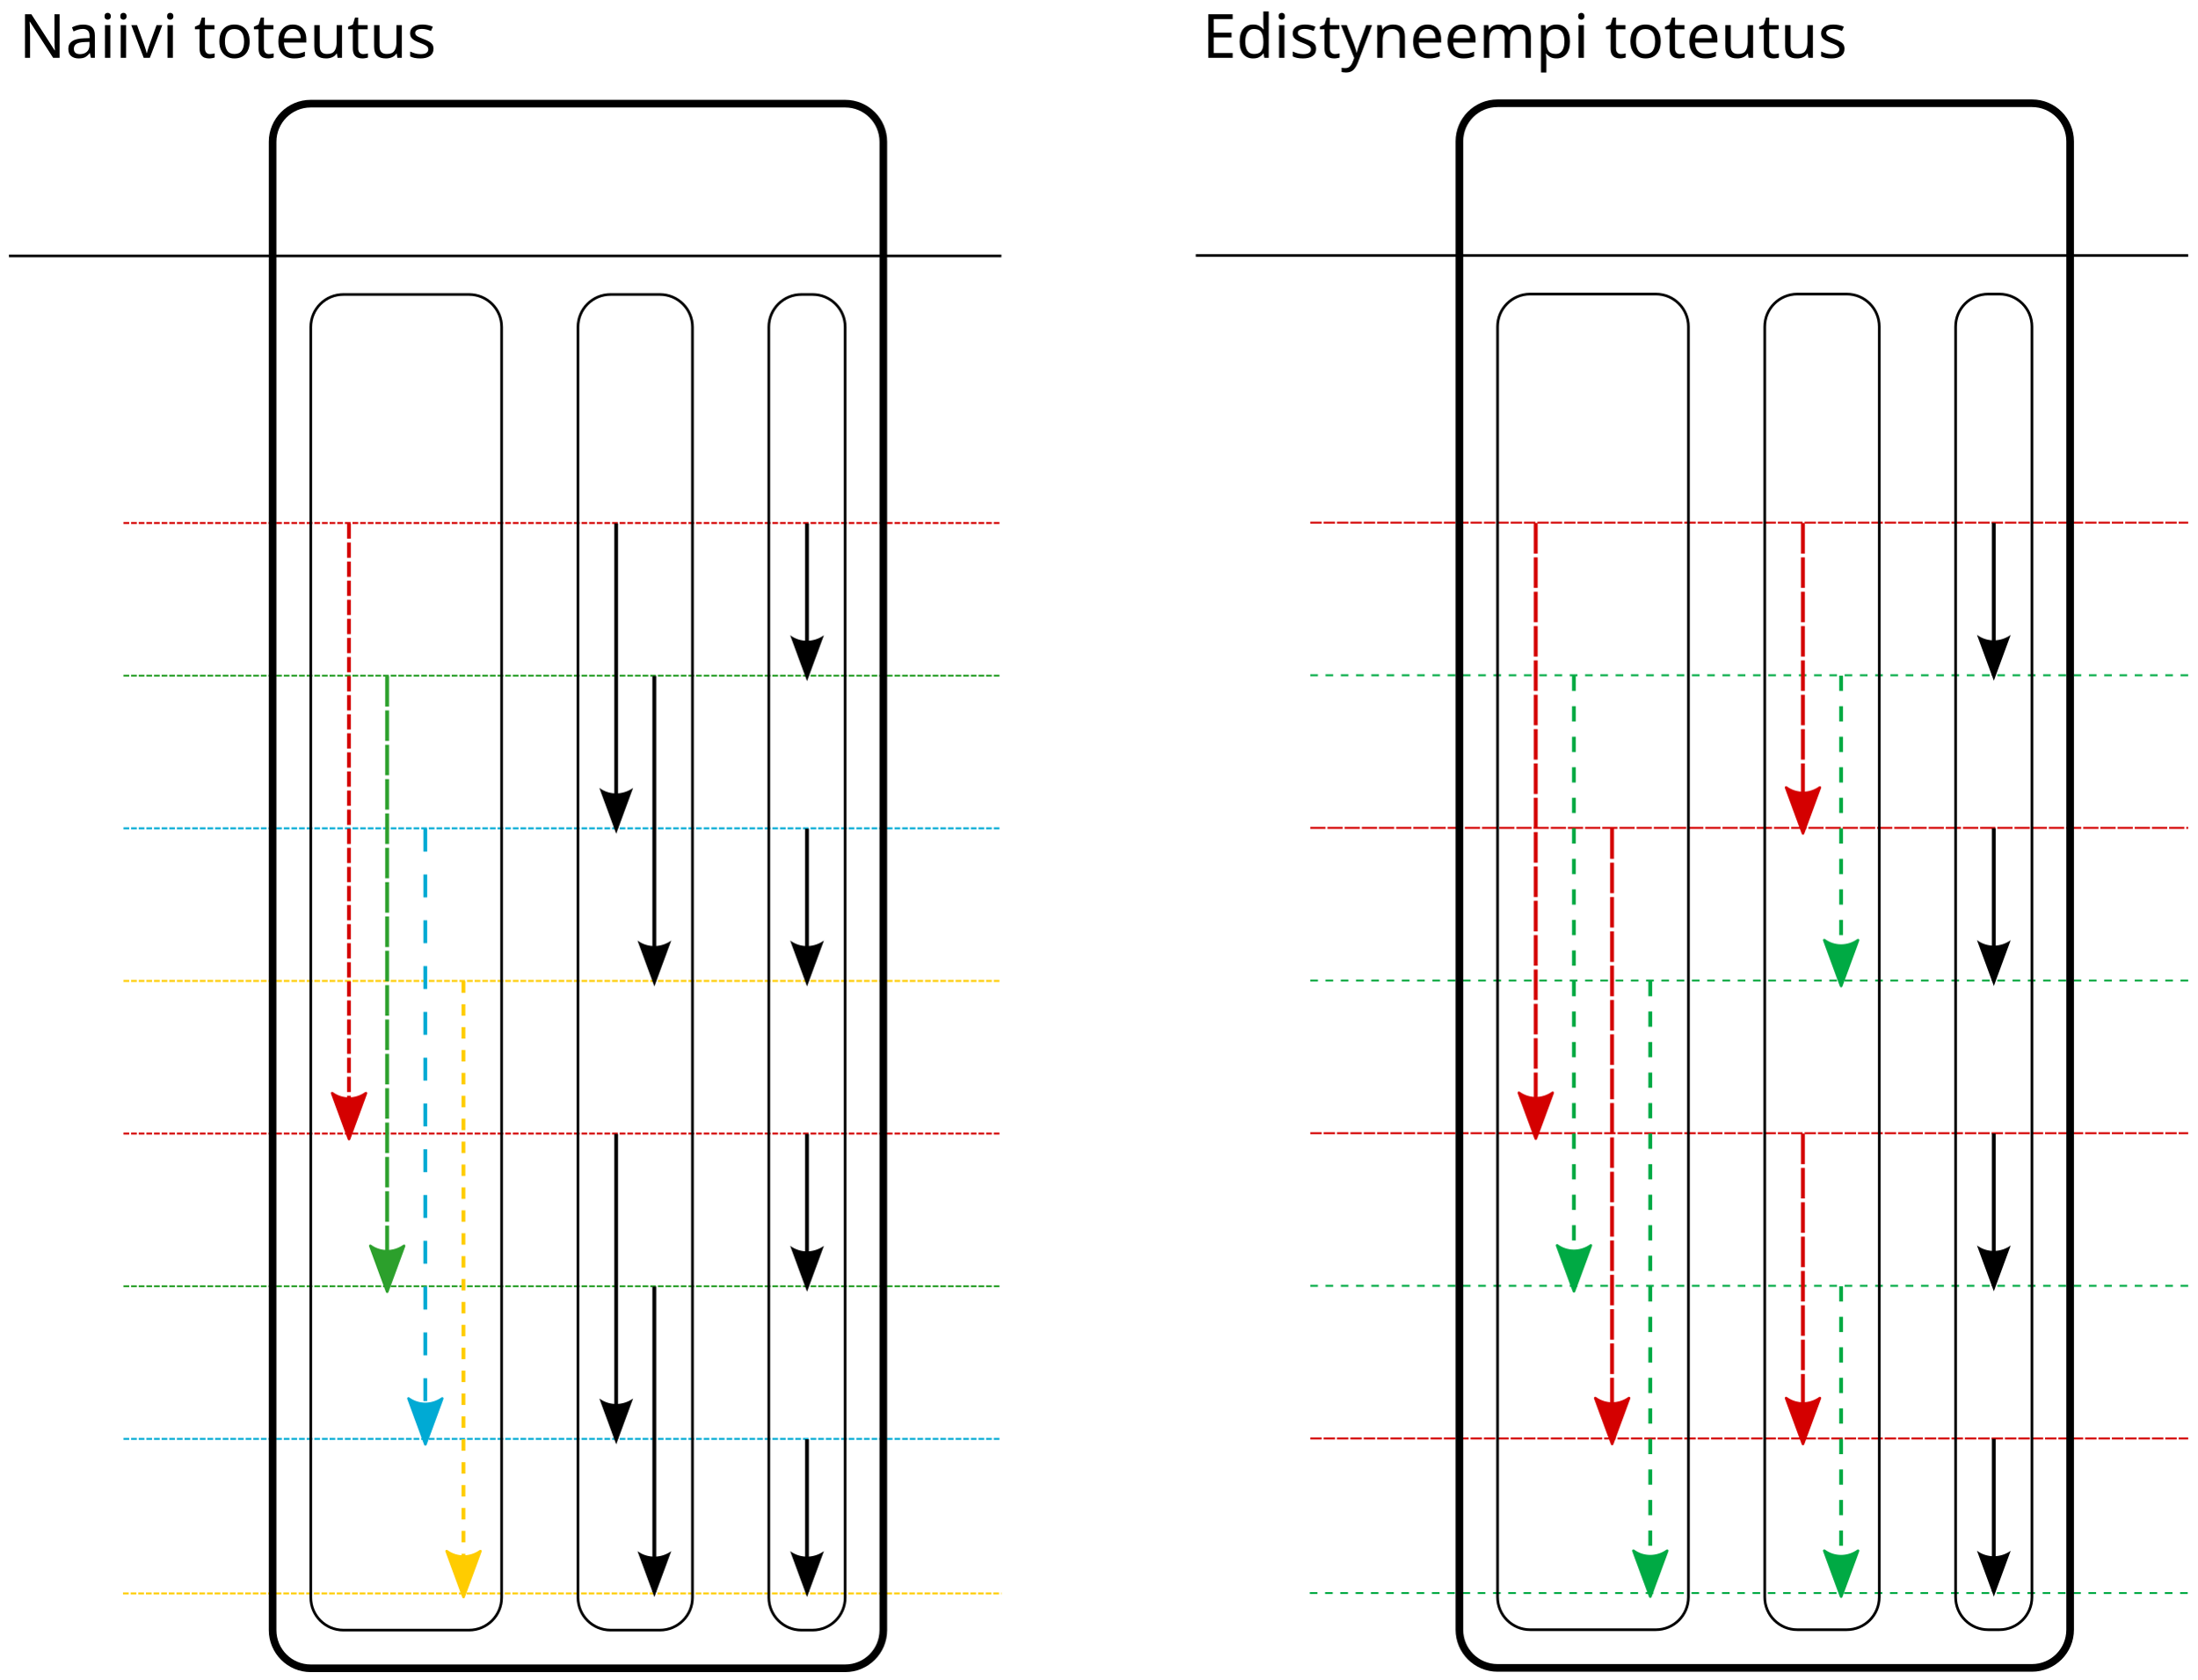
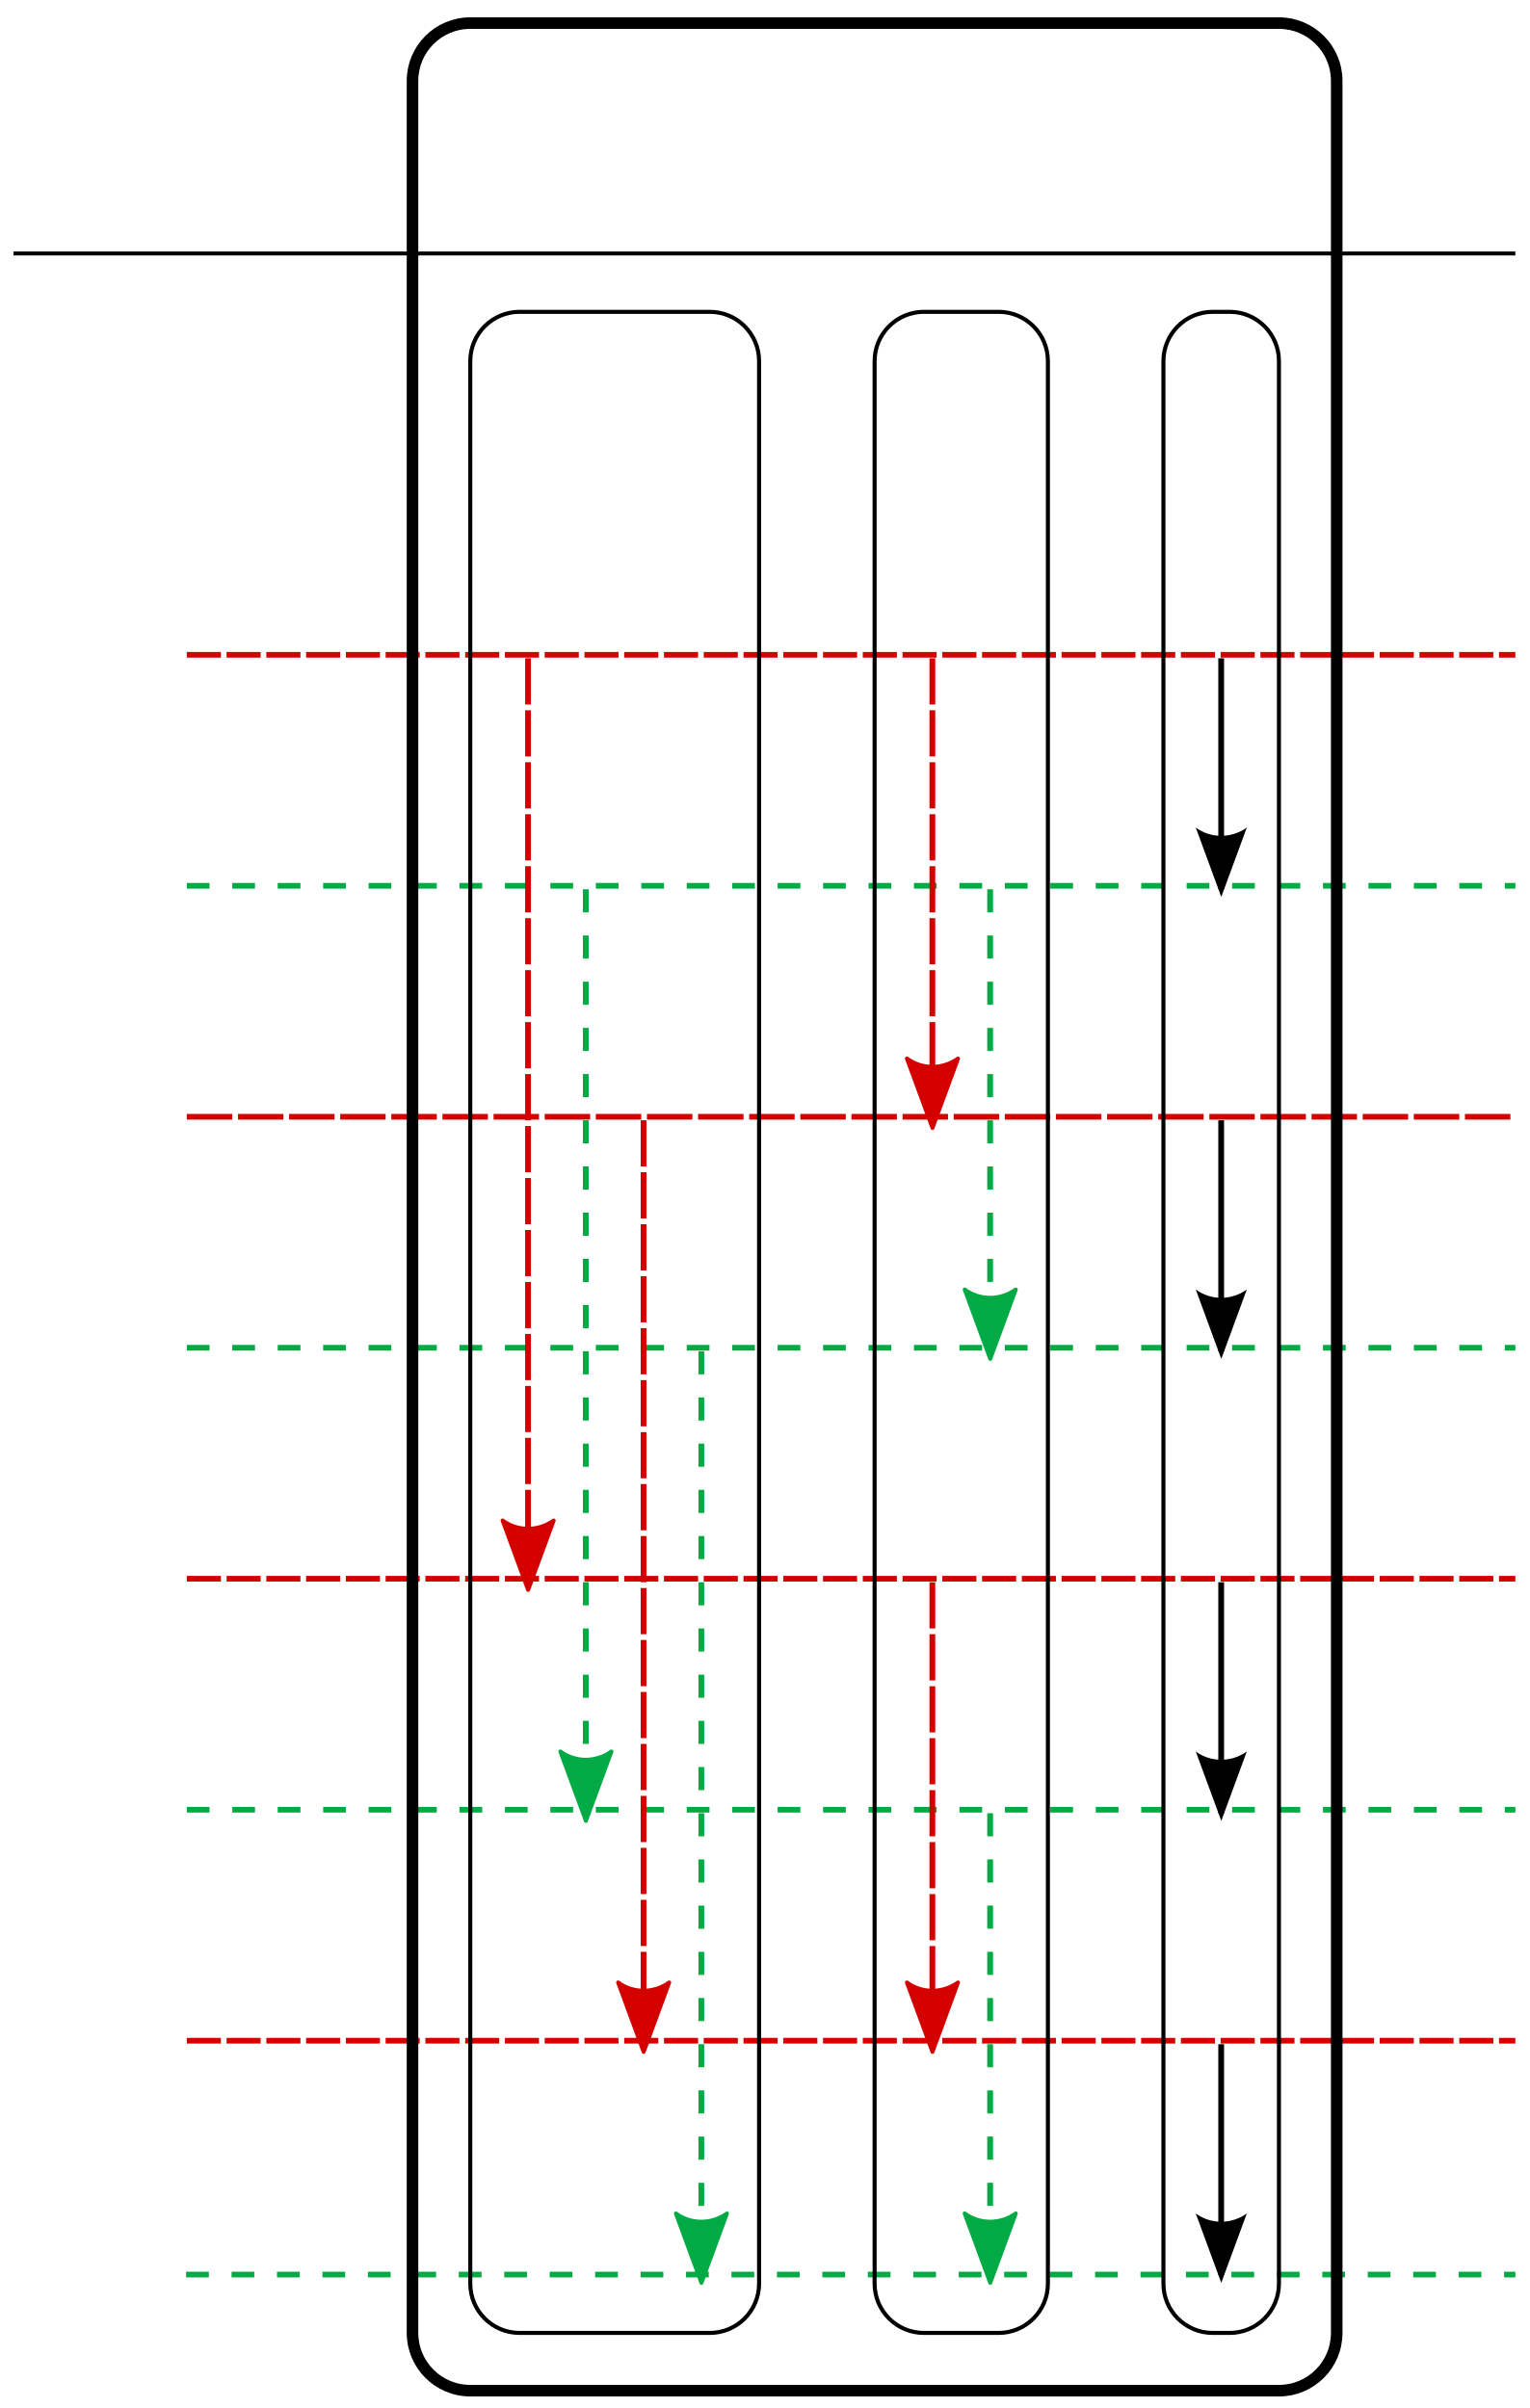
- <svg xmlns="http://www.w3.org/2000/svg" width="575.607" height="440.156" id="svg2" version="1.1">
+ <svg xmlns="http://www.w3.org/2000/svg" width="264.832" height="417" id="svg2" version="1.1">
  <defs id="defs4">
    <marker orient="auto" refY="0" refX="0" id="Arrow2Lend" style="overflow:visible">
      <path id="path5120" style="font-size:12px;fill-rule:evenodd;stroke-width:0.625;stroke-linejoin:round" d="M 8.719,4.034 -2.207,0.016 8.719,-4.002 c -1.745,2.372 -1.735,5.617 -6e-7,8.035 z" transform="matrix(-1.1,0,0,-1.1,-1.1,0)" />
    </marker>
    <marker orient="auto" refY="0" refX="0" id="Arrow2Lend-1" style="overflow:visible">
      <path id="path5120-6" style="font-size:12px;fill-rule:evenodd;stroke-width:0.625;stroke-linejoin:round" d="M 8.719,4.034 -2.207,0.016 8.719,-4.002 c -1.745,2.372 -1.735,5.617 -6e-7,8.035 z" transform="matrix(-1.1,0,0,-1.1,-1.1,0)" />
    </marker>
    <marker orient="auto" refY="0" refX="0" id="marker10232" style="overflow:visible">
      <path id="path10234" style="font-size:12px;fill-rule:evenodd;stroke-width:0.625;stroke-linejoin:round" d="M 8.719,4.034 -2.207,0.016 8.719,-4.002 c -1.745,2.372 -1.735,5.617 -6e-7,8.035 z" transform="matrix(-1.1,0,0,-1.1,-1.1,0)" />
    </marker>
    <marker orient="auto" refY="0" refX="0" id="marker10236" style="overflow:visible">
      <path id="path10238" style="font-size:12px;fill-rule:evenodd;stroke-width:0.625;stroke-linejoin:round" d="M 8.719,4.034 -2.207,0.016 8.719,-4.002 c -1.745,2.372 -1.735,5.617 -6e-7,8.035 z" transform="matrix(-1.1,0,0,-1.1,-1.1,0)" />
    </marker>
    <marker orient="auto" refY="0" refX="0" id="marker10240" style="overflow:visible">
      <path id="path10242" style="font-size:12px;fill-rule:evenodd;stroke-width:0.625;stroke-linejoin:round" d="M 8.719,4.034 -2.207,0.016 8.719,-4.002 c -1.745,2.372 -1.735,5.617 -6e-7,8.035 z" transform="matrix(-1.1,0,0,-1.1,-1.1,0)" />
    </marker>
    <marker orient="auto" refY="0" refX="0" id="marker10244" style="overflow:visible">
      <path id="path10246" style="font-size:12px;fill-rule:evenodd;stroke-width:0.625;stroke-linejoin:round" d="M 8.719,4.034 -2.207,0.016 8.719,-4.002 c -1.745,2.372 -1.735,5.617 -6e-7,8.035 z" transform="matrix(-1.1,0,0,-1.1,-1.1,0)" />
    </marker>
    <marker orient="auto" refY="0" refX="0" id="marker10248" style="overflow:visible">
      <path id="path10250" style="font-size:12px;fill-rule:evenodd;stroke-width:0.625;stroke-linejoin:round" d="M 8.719,4.034 -2.207,0.016 8.719,-4.002 c -1.745,2.372 -1.735,5.617 -6e-7,8.035 z" transform="matrix(-1.1,0,0,-1.1,-1.1,0)" />
    </marker>
    <marker orient="auto" refY="0" refX="0" id="marker10252" style="overflow:visible">
      <path id="path10254" style="font-size:12px;fill-rule:evenodd;stroke-width:0.625;stroke-linejoin:round" d="M 8.719,4.034 -2.207,0.016 8.719,-4.002 c -1.745,2.372 -1.735,5.617 -6e-7,8.035 z" transform="matrix(-1.1,0,0,-1.1,-1.1,0)" />
    </marker>
    <marker orient="auto" refY="0" refX="0" id="marker10256" style="overflow:visible">
      <path id="path10258" style="font-size:12px;fill-rule:evenodd;stroke-width:0.625;stroke-linejoin:round" d="M 8.719,4.034 -2.207,0.016 8.719,-4.002 c -1.745,2.372 -1.735,5.617 -6e-7,8.035 z" transform="matrix(-1.1,0,0,-1.1,-1.1,0)" />
    </marker>
    <marker orient="auto" refY="0" refX="0" id="marker10260" style="overflow:visible">
      <path id="path10262" style="font-size:12px;fill-rule:evenodd;stroke-width:0.625;stroke-linejoin:round" d="M 8.719,4.034 -2.207,0.016 8.719,-4.002 c -1.745,2.372 -1.735,5.617 -6e-7,8.035 z" transform="matrix(-1.1,0,0,-1.1,-1.1,0)" />
    </marker>
    <marker orient="auto" refY="0" refX="0" id="marker10264" style="overflow:visible">
      <path id="path10266" style="font-size:12px;fill-rule:evenodd;stroke-width:0.625;stroke-linejoin:round" d="M 8.719,4.034 -2.207,0.016 8.719,-4.002 c -1.745,2.372 -1.735,5.617 -6e-7,8.035 z" transform="matrix(-1.1,0,0,-1.1,-1.1,0)" />
    </marker>
    <marker orient="auto" refY="0" refX="0" id="marker10268" style="overflow:visible">
      <path id="path10270" style="font-size:12px;fill-rule:evenodd;stroke-width:0.625;stroke-linejoin:round" d="M 8.719,4.034 -2.207,0.016 8.719,-4.002 c -1.745,2.372 -1.735,5.617 -6e-7,8.035 z" transform="matrix(-1.1,0,0,-1.1,-1.1,0)" />
    </marker>
    <marker orient="auto" refY="0" refX="0" id="marker10272" style="overflow:visible">
      <path id="path10274" style="font-size:12px;fill-rule:evenodd;stroke-width:0.625;stroke-linejoin:round" d="M 8.719,4.034 -2.207,0.016 8.719,-4.002 c -1.745,2.372 -1.735,5.617 -6e-7,8.035 z" transform="matrix(-1.1,0,0,-1.1,-1.1,0)" />
    </marker>
    <marker orient="auto" refY="0" refX="0" id="Arrow2Lend-7" style="overflow:visible">
      <path id="path5120-8" style="font-size:12px;fill-rule:evenodd;stroke-width:0.625;stroke-linejoin:round" d="M 8.719,4.034 -2.207,0.016 8.719,-4.002 c -1.745,2.372 -1.735,5.617 -6e-7,8.035 z" transform="matrix(-1.1,0,0,-1.1,-1.1,0)" />
    </marker>
    <marker orient="auto" refY="0" refX="0" id="marker10584" style="overflow:visible">
      <path id="path10586" style="font-size:12px;fill-rule:evenodd;stroke-width:0.625;stroke-linejoin:round" d="M 8.719,4.034 -2.207,0.016 8.719,-4.002 c -1.745,2.372 -1.735,5.617 -6e-7,8.035 z" transform="matrix(-1.1,0,0,-1.1,-1.1,0)" />
    </marker>
    <marker orient="auto" refY="0" refX="0" id="marker10588" style="overflow:visible">
      <path id="path10590" style="font-size:12px;fill-rule:evenodd;stroke-width:0.625;stroke-linejoin:round" d="M 8.719,4.034 -2.207,0.016 8.719,-4.002 c -1.745,2.372 -1.735,5.617 -6e-7,8.035 z" transform="matrix(-1.1,0,0,-1.1,-1.1,0)" />
    </marker>
    <marker orient="auto" refY="0" refX="0" id="marker10592" style="overflow:visible">
      <path id="path10594" style="font-size:12px;fill-rule:evenodd;stroke-width:0.625;stroke-linejoin:round" d="M 8.719,4.034 -2.207,0.016 8.719,-4.002 c -1.745,2.372 -1.735,5.617 -6e-7,8.035 z" transform="matrix(-1.1,0,0,-1.1,-1.1,0)" />
    </marker>
    <marker orient="auto" refY="0" refX="0" id="marker10596" style="overflow:visible">
      <path id="path10598" style="font-size:12px;fill-rule:evenodd;stroke-width:0.625;stroke-linejoin:round" d="M 8.719,4.034 -2.207,0.016 8.719,-4.002 c -1.745,2.372 -1.735,5.617 -6e-7,8.035 z" transform="matrix(-1.1,0,0,-1.1,-1.1,0)" />
    </marker>
    <marker orient="auto" refY="0" refX="0" id="marker10600" style="overflow:visible">
      <path id="path10602" style="font-size:12px;fill-rule:evenodd;stroke-width:0.625;stroke-linejoin:round" d="M 8.719,4.034 -2.207,0.016 8.719,-4.002 c -1.745,2.372 -1.735,5.617 -6e-7,8.035 z" transform="matrix(-1.1,0,0,-1.1,-1.1,0)" />
    </marker>
    <marker orient="auto" refY="0" refX="0" id="marker10604" style="overflow:visible">
      <path id="path10606" style="font-size:12px;fill-rule:evenodd;stroke-width:0.625;stroke-linejoin:round" d="M 8.719,4.034 -2.207,0.016 8.719,-4.002 c -1.745,2.372 -1.735,5.617 -6e-7,8.035 z" transform="matrix(-1.1,0,0,-1.1,-1.1,0)" />
    </marker>
    <marker orient="auto" refY="0" refX="0" id="marker10608" style="overflow:visible">
      <path id="path10610" style="font-size:12px;fill-rule:evenodd;stroke-width:0.625;stroke-linejoin:round" d="M 8.719,4.034 -2.207,0.016 8.719,-4.002 c -1.745,2.372 -1.735,5.617 -6e-7,8.035 z" transform="matrix(-1.1,0,0,-1.1,-1.1,0)" />
    </marker>
    <marker orient="auto" refY="0" refX="0" id="marker10612" style="overflow:visible">
      <path id="path10614" style="font-size:12px;fill-rule:evenodd;stroke-width:0.625;stroke-linejoin:round" d="M 8.719,4.034 -2.207,0.016 8.719,-4.002 c -1.745,2.372 -1.735,5.617 -6e-7,8.035 z" transform="matrix(-1.1,0,0,-1.1,-1.1,0)" />
    </marker>
    <marker orient="auto" refY="0" refX="0" id="marker10616" style="overflow:visible">
      <path id="path10618" style="font-size:12px;fill-rule:evenodd;stroke-width:0.625;stroke-linejoin:round" d="M 8.719,4.034 -2.207,0.016 8.719,-4.002 c -1.745,2.372 -1.735,5.617 -6e-7,8.035 z" transform="matrix(-1.1,0,0,-1.1,-1.1,0)" />
    </marker>
    <marker orient="auto" refY="0" refX="0" id="marker10620" style="overflow:visible">
      <path id="path10622" style="font-size:12px;fill-rule:evenodd;stroke-width:0.625;stroke-linejoin:round" d="M 8.719,4.034 -2.207,0.016 8.719,-4.002 c -1.745,2.372 -1.735,5.617 -6e-7,8.035 z" transform="matrix(-1.1,0,0,-1.1,-1.1,0)" />
    </marker>
    <marker orient="auto" refY="0" refX="0" id="marker10624" style="overflow:visible">
      <path id="path10626" style="font-size:12px;fill-rule:evenodd;stroke-width:0.625;stroke-linejoin:round" d="M 8.719,4.034 -2.207,0.016 8.719,-4.002 c -1.745,2.372 -1.735,5.617 -6e-7,8.035 z" transform="matrix(-1.1,0,0,-1.1,-1.1,0)" />
    </marker>
    <marker orient="auto" refY="0" refX="0" id="marker10624c" style="overflow:visible">
      <path id="path12111" style="font-size:12px;fill:#d40000;fill-rule:evenodd;stroke:#d40000;stroke-width:0.625;stroke-linejoin:round" d="M 8.719,4.034 -2.207,0.016 8.719,-4.002 c -1.745,2.372 -1.735,5.617 -6e-7,8.035 z" transform="matrix(-1.1,0,0,-1.1,-1.1,0)" />
    </marker>
    <marker orient="auto" refY="0" refX="0" id="Arrow2Lend0" style="overflow:visible">
      <path id="path12560" style="font-size:12px;fill:#2ca02c;fill-rule:evenodd;stroke:#2ca02c;stroke-width:0.625;stroke-linejoin:round" d="M 8.719,4.034 -2.207,0.016 8.719,-4.002 c -1.745,2.372 -1.735,5.617 -6e-7,8.035 z" transform="matrix(-1.1,0,0,-1.1,-1.1,0)" />
    </marker>
    <marker orient="auto" refY="0" refX="0" id="Arrow2LendL" style="overflow:visible">
      <path id="path12563" style="font-size:12px;fill:#00aad4;fill-rule:evenodd;stroke:#00aad4;stroke-width:0.625;stroke-linejoin:round" d="M 8.719,4.034 -2.207,0.016 8.719,-4.002 c -1.745,2.372 -1.735,5.617 -6e-7,8.035 z" transform="matrix(-1.1,0,0,-1.1,-1.1,0)" />
    </marker>
    <marker orient="auto" refY="0" refX="0" id="Arrow2Lend0M" style="overflow:visible">
      <path id="path12566" style="font-size:12px;fill:#ffcc00;fill-rule:evenodd;stroke:#ffcc00;stroke-width:0.625;stroke-linejoin:round" d="M 8.719,4.034 -2.207,0.016 8.719,-4.002 c -1.745,2.372 -1.735,5.617 -6e-7,8.035 z" transform="matrix(-1.1,0,0,-1.1,-1.1,0)" />
    </marker>
    <marker orient="auto" refY="0" refX="0" id="Arrow2LendC" style="overflow:visible">
      <path id="path13046" style="font-size:12px;fill:#00aa44;fill-rule:evenodd;stroke:#00aa44;stroke-width:0.625;stroke-linejoin:round" d="M 8.719,4.034 -2.207,0.016 8.719,-4.002 c -1.745,2.372 -1.735,5.617 -6e-7,8.035 z" transform="matrix(-1.1,0,0,-1.1,-1.1,0)" />
    </marker>
    <marker orient="auto" refY="0" refX="0" id="Arrow2Lend0J" style="overflow:visible">
      <path id="path13049" style="font-size:12px;fill:#d40000;fill-rule:evenodd;stroke:#d40000;stroke-width:0.625;stroke-linejoin:round" d="M 8.719,4.034 -2.207,0.016 8.719,-4.002 c -1.745,2.372 -1.735,5.617 -6e-7,8.035 z" transform="matrix(-1.1,0,0,-1.1,-1.1,0)" />
    </marker>
    <marker orient="auto" refY="0" refX="0" id="Arrow2LendK" style="overflow:visible">
      <path id="path13052" style="font-size:12px;fill:#d40000;fill-rule:evenodd;stroke:#d40000;stroke-width:0.625;stroke-linejoin:round" d="M 8.719,4.034 -2.207,0.016 8.719,-4.002 c -1.745,2.372 -1.735,5.617 -6e-7,8.035 z" transform="matrix(-1.1,0,0,-1.1,-1.1,0)" />
    </marker>
    <marker orient="auto" refY="0" refX="0" id="Arrow2LendU" style="overflow:visible">
      <path id="path13055" style="font-size:12px;fill:#00aa44;fill-rule:evenodd;stroke:#00aa44;stroke-width:0.625;stroke-linejoin:round" d="M 8.719,4.034 -2.207,0.016 8.719,-4.002 c -1.745,2.372 -1.735,5.617 -6e-7,8.035 z" transform="matrix(-1.1,0,0,-1.1,-1.1,0)" />
    </marker>
    <marker orient="auto" refY="0" refX="0" id="Arrow2Lendp" style="overflow:visible">
      <path id="path13058" style="font-size:12px;fill:#d40000;fill-rule:evenodd;stroke:#d40000;stroke-width:0.625;stroke-linejoin:round" d="M 8.719,4.034 -2.207,0.016 8.719,-4.002 c -1.745,2.372 -1.735,5.617 -6e-7,8.035 z" transform="matrix(-1.1,0,0,-1.1,-1.1,0)" />
    </marker>
    <marker orient="auto" refY="0" refX="0" id="Arrow2Lendo" style="overflow:visible">
      <path id="path13061" style="font-size:12px;fill:#00aa44;fill-rule:evenodd;stroke:#00aa44;stroke-width:0.625;stroke-linejoin:round" d="M 8.719,4.034 -2.207,0.016 8.719,-4.002 c -1.745,2.372 -1.735,5.617 -6e-7,8.035 z" transform="matrix(-1.1,0,0,-1.1,-1.1,0)" />
    </marker>
    <marker orient="auto" refY="0" refX="0" id="Arrow2Lendu" style="overflow:visible">
      <path id="path13064" style="font-size:12px;fill:#00aa44;fill-rule:evenodd;stroke:#00aa44;stroke-width:0.625;stroke-linejoin:round" d="M 8.719,4.034 -2.207,0.016 8.719,-4.002 c -1.745,2.372 -1.735,5.617 -6e-7,8.035 z" transform="matrix(-1.1,0,0,-1.1,-1.1,0)" />
    </marker>
    <marker orient="auto" refY="0" refX="0" id="Arrow2Lend4" style="overflow:visible">
      <path id="path13067" style="font-size:12px;fill:#d40000;fill-rule:evenodd;stroke:#d40000;stroke-width:0.625;stroke-linejoin:round" d="M 8.719,4.034 -2.207,0.016 8.719,-4.002 c -1.745,2.372 -1.735,5.617 -6e-7,8.035 z" transform="matrix(-1.1,0,0,-1.1,-1.1,0)" />
    </marker>
  </defs>
-   <g id="layer1" transform="translate(-15.22117,-538.3112)">
-     <path style="fill:none;stroke:#000000;stroke-width:0.681px;stroke-linecap:butt;stroke-linejoin:miter;stroke-opacity:1" d="m 17.562,605.362 260,0" id="path2987" />
-     <path style="fill:#000000;stroke:#d40000;stroke-width:0.5;stroke-linecap:butt;stroke-linejoin:miter;stroke-miterlimit:4;stroke-opacity:1;stroke-dasharray:1.5, 0.5;stroke-dashoffset:0" d="m 47.562,675.362 230,0" id="path2987-7" />
-     <path style="fill:none;stroke:#2ca02c;stroke-width:0.5;stroke-linecap:butt;stroke-linejoin:miter;stroke-miterlimit:4;stroke-opacity:1;stroke-dasharray:1.5, 0.5;stroke-dashoffset:0" d="m 47.562,715.362 230,0" id="path2987-7-9" />
-     <path style="fill:none;stroke:#00aad4;stroke-width:0.5;stroke-linecap:butt;stroke-linejoin:miter;stroke-miterlimit:4;stroke-opacity:1;stroke-dasharray:1.5, 0.5;stroke-dashoffset:0" d="m 47.562,755.362 230,0" id="path2987-7-2" />
-     <path style="fill:none;stroke:#ffcc00;stroke-width:0.5;stroke-linecap:butt;stroke-linejoin:miter;stroke-miterlimit:4;stroke-opacity:1;stroke-dasharray:1.5, 0.5;stroke-dashoffset:0" d="m 47.562,795.362 230,0" id="path2987-7-6" />
-     <path style="fill:none;stroke:#d40000;stroke-width:0.5;stroke-linecap:butt;stroke-linejoin:miter;stroke-miterlimit:4;stroke-opacity:1;stroke-dasharray:1.5, 0.5;stroke-dashoffset:0" d="m 47.562,835.362 230,0" id="path2987-7-4" />
-     <path style="fill:none;stroke:#2ca02c;stroke-width:0.5;stroke-linecap:butt;stroke-linejoin:miter;stroke-miterlimit:4;stroke-opacity:1;stroke-dasharray:1.5, 0.5;stroke-dashoffset:0" d="m 47.562,875.362 230,0" id="path2987-7-5" />
-     <path style="fill:none;stroke:#00aad4;stroke-width:0.5;stroke-linecap:butt;stroke-linejoin:miter;stroke-miterlimit:4;stroke-opacity:1;stroke-dasharray:1.5, 0.5;stroke-dashoffset:0" d="m 47.562,915.362 230,0" id="path2987-7-20" />
-     <path style="fill:none;stroke:#ffcc00;stroke-width:0.5;stroke-linecap:butt;stroke-linejoin:miter;stroke-miterlimit:4;stroke-opacity:1;stroke-dasharray:1.5, 0.5;stroke-dashoffset:0" d="m 47.442,955.858 230.12,0" id="path2987-7-29" />
-     <rect style="fill:none;stroke:#000000;stroke-width:0.7;stroke-miterlimit:4;stroke-dasharray:none" id="rect3069-0-2-1" width="50" height="350" x="96.636" y="615.467" ry="8.537" />
-     <rect style="fill:none;stroke:#000000;stroke-width:0.7;stroke-miterlimit:4;stroke-dasharray:none" id="rect3069-0-2-6" width="30" height="350" x="166.636" y="615.467" ry="8.537" />
-     <rect style="fill:none;stroke:#000000;stroke-width:0.7;stroke-miterlimit:4;stroke-dasharray:none" id="rect3069-0-0-4" width="20" height="350" x="216.636" y="615.467" ry="8.537" />
-     <rect style="fill:none;stroke:#000000;stroke-width:2" id="rect3069-9-1" width="160" height="410" x="86.636" y="565.467" ry="10" />
-     <path style="fill:#d40000;stroke:#d40000;stroke-width:1;stroke-linecap:butt;stroke-linejoin:miter;stroke-miterlimit:4;stroke-opacity:1;stroke-dasharray:4, 1;stroke-dashoffset:0;marker-end:url(#marker10624c)" d="m 106.636,675.467 0,160" id="path7566" />
-     <path style="fill:none;stroke:#2ca02c;stroke-width:1;stroke-linecap:butt;stroke-linejoin:miter;stroke-miterlimit:4;stroke-opacity:1;stroke-dasharray:8, 1;stroke-dashoffset:0;marker-end:url(#Arrow2Lend0)" d="m 116.636,715.467 0,160" id="path7750" />
-     <path style="fill:none;stroke:#00aad4;stroke-width:1;stroke-linecap:butt;stroke-linejoin:miter;stroke-miterlimit:4;stroke-opacity:1;stroke-dasharray:6, 6;stroke-dashoffset:0;marker-end:url(#Arrow2LendL)" d="m 126.636,755.467 0,160" id="path7934" />
-     <path style="fill:none;stroke:#ffcc00;stroke-width:1;stroke-linecap:butt;stroke-linejoin:miter;stroke-miterlimit:4;stroke-opacity:1;stroke-dasharray:3, 3;stroke-dashoffset:0;marker-end:url(#Arrow2Lend0M)" d="m 136.636,795.467 0,160" id="path8118" />
-     <path style="fill:none;stroke:#000000;stroke-width:1px;stroke-linecap:butt;stroke-linejoin:miter;stroke-opacity:1;marker-end:url(#Arrow2Lend)" d="m 176.636,675.467 0,80" id="path8302" />
-     <path style="fill:none;stroke:#000000;stroke-width:1px;stroke-linecap:butt;stroke-linejoin:miter;stroke-opacity:1;marker-end:url(#Arrow2Lend)" d="m 186.636,715.467 0,80" id="path8486" />
-     <path style="fill:none;stroke:#000000;stroke-width:1px;stroke-linecap:butt;stroke-linejoin:miter;stroke-opacity:1;marker-end:url(#Arrow2Lend)" d="m 176.636,835.467 0,80" id="path8670" />
-     <path style="fill:none;stroke:#000000;stroke-width:1px;stroke-linecap:butt;stroke-linejoin:miter;stroke-opacity:1;marker-end:url(#Arrow2Lend)" d="m 186.636,875.467 0,80" id="path8854" />
-     <path style="fill:none;stroke:#000000;stroke-width:1px;stroke-linecap:butt;stroke-linejoin:miter;stroke-opacity:1;marker-end:url(#Arrow2Lend)" d="m 226.636,675.467 0,40" id="path9038" />
-     <path style="fill:none;stroke:#000000;stroke-width:1px;stroke-linecap:butt;stroke-linejoin:miter;stroke-opacity:1;marker-end:url(#Arrow2Lend)" d="m 226.636,755.467 0,40" id="path9222" />
-     <path style="fill:none;stroke:#000000;stroke-width:1px;stroke-linecap:butt;stroke-linejoin:miter;stroke-opacity:1;marker-end:url(#Arrow2Lend)" d="m 226.636,835.467 0,40" id="path9406" />
-     <path style="fill:none;stroke:#000000;stroke-width:1;stroke-linecap:butt;stroke-linejoin:miter;stroke-miterlimit:4;stroke-opacity:1;stroke-dasharray:none;marker-end:url(#Arrow2Lend)" d="m 226.636,915.467 0,40" id="path9590" />
-     <flowRoot xml:space="preserve" id="flowRoot9774" style="font-size:14px;font-style:normal;font-variant:normal;font-weight:normal;font-stretch:normal;line-height:125%;letter-spacing:0px;word-spacing:0px;fill:#000000;fill-opacity:1;stroke:none;font-family:Sans;-inkscape-font-specification:Sans" transform="translate(-6.40849,558.3399)">
-       <flowRegion id="flowRegion9776">
-         <rect id="rect9778" width="52.607" height="20.844" x="24.815" y="21.572" style="font-size:14px;font-style:normal;font-variant:normal;font-weight:normal;font-stretch:normal;font-family:Sans;-inkscape-font-specification:Sans" />
-       </flowRegion>
-       <flowPara id="flowPara9780">Vaihe</flowPara>
-     </flowRoot>
+   <g id="layer1" transform="translate(-326.1468,-561.3622)">
    <flowRoot xml:space="preserve" id="flowRoot9790" style="font-size:14px;font-style:normal;font-weight:normal;line-height:125%;letter-spacing:0px;word-spacing:0px;fill:#000000;fill-opacity:1;stroke:none;font-family:Sans" transform="translate(0,552.3622)">
      <flowRegion id="flowRegion9792">
        <rect id="rect9794" width="100.251" height="45.659" x="-134.992" y="83.113" style="font-size:14px" />
      </flowRegion>
      <flowPara id="flowPara9796" />
    </flowRoot>
-     <flowRoot xml:space="preserve" id="flowRoot9798" style="font-size:14px;font-style:normal;font-weight:normal;line-height:125%;letter-spacing:0px;word-spacing:0px;fill:#000000;fill-opacity:1;stroke:none;font-family:Sans" transform="translate(131.7181,564.1889)">
-       <flowRegion id="flowRegion9800">
-         <rect id="rect9802" width="62.533" height="44.666" x="-114.148" y="67.232" style="font-size:14px" />
-       </flowRegion>
-       <flowPara id="flowPara9804">Askel</flowPara>
-     </flowRoot>
-     <flowRoot xml:space="preserve" id="flowRoot9806-2" style="font-size:14px;font-style:normal;font-weight:normal;line-height:125%;letter-spacing:0px;word-spacing:0px;fill:#000000;fill-opacity:1;stroke:none;font-family:Sans" transform="translate(356.0596,516.7409)">
-       <flowRegion id="flowRegion9808-84">
-         <rect id="rect9810-5" width="58.563" height="45.659" x="-133.999" y="114.876" style="font-size:14px" />
-       </flowRegion>
-       <flowPara id="flowPara9812-1">1</flowPara>
-     </flowRoot>
-     <flowRoot transform="translate(226.2494,489.3139)" xml:space="preserve" id="flowRoot9867-0" style="font-size:14px;font-style:normal;font-weight:normal;line-height:125%;letter-spacing:0px;word-spacing:0px;fill:#000000;fill-opacity:1;stroke:none;font-family:Sans">
-       <flowRegion id="flowRegion9869-0">
-         <rect id="rect9871-5" width="36.184" height="22.368" x="-48.684" y="142.105" style="font-size:14px" />
-       </flowRegion>
-       <flowPara id="flowPara9873-3">2</flowPara>
-     </flowRoot>
-     <flowRoot xml:space="preserve" id="flowRoot9915" style="font-size:14px;font-style:normal;font-weight:normal;line-height:125%;letter-spacing:0px;word-spacing:0px;fill:#000000;fill-opacity:1;stroke:none;font-family:Sans" transform="translate(112.975,610.1122)">
-       <flowRegion id="flowRegion9917">
-         <rect id="rect9919" width="42.623" height="25.137" x="49.18" y="-28.415" style="font-size:14px" />
-       </flowRegion>
-       <flowPara id="flowPara9921">3</flowPara>
-     </flowRoot>
-     <flowRoot transform="translate(68.10444,659.7148)" xml:space="preserve" id="flowRoot9915-2" style="font-size:14px;font-style:normal;font-weight:normal;line-height:125%;letter-spacing:0px;word-spacing:0px;fill:#000000;fill-opacity:1;stroke:none;font-family:Sans">
-       <flowRegion id="flowRegion9917-2">
-         <rect id="rect9919-4" width="42.623" height="25.137" x="49.18" y="-28.415" style="font-size:14px" />
-       </flowRegion>
-       <flowPara id="flowPara9921-4">3</flowPara>
-     </flowRoot>
-     <flowRoot xml:space="preserve" id="flowRoot9950" style="font-size:14px;font-style:normal;font-weight:normal;line-height:125%;letter-spacing:0px;word-spacing:0px;fill:#000000;fill-opacity:1;stroke:none;font-family:Sans" transform="translate(73.21811,501.0639)">
-       <flowRegion id="flowRegion9952">
-         <rect id="rect9954" width="30.667" height="32.667" x="-40.667" y="165.333" style="font-size:14px" />
-       </flowRegion>
-       <flowPara id="flowPara9956">0</flowPara>
-     </flowRoot>
-     <flowRoot xml:space="preserve" id="flowRoot9958" style="font-size:14px;font-style:normal;font-weight:normal;line-height:125%;letter-spacing:0px;word-spacing:0px;fill:#000000;fill-opacity:1;stroke:none;font-family:Sans" transform="translate(6.624363,516.3139)">
-       <flowRegion id="flowRegion9960">
-         <rect id="rect9962" width="25.472" height="28.302" x="25.943" y="190.094" style="font-size:14px" />
-       </flowRegion>
-       <flowPara id="flowPara9964">1</flowPara>
-     </flowRoot>
-     <flowRoot xml:space="preserve" id="flowRoot9966" style="font-size:14px;font-style:normal;font-weight:normal;line-height:125%;letter-spacing:0px;word-spacing:0px;fill:#000000;fill-opacity:1;stroke:none;font-family:Sans" transform="translate(12.28061,546.8764)">
-       <flowRegion id="flowRegion9968">
-         <rect id="rect9970" width="23.113" height="20.755" x="20.283" y="199.528" style="font-size:14px" />
-       </flowRegion>
-       <flowPara id="flowPara9972">2</flowPara>
-     </flowRoot>
-     <flowRoot xml:space="preserve" id="flowRoot9974" style="font-size:14px;font-style:normal;font-weight:normal;line-height:125%;letter-spacing:0px;word-spacing:0px;fill:#000000;fill-opacity:1;stroke:none;font-family:Sans" transform="translate(1.436863,535.4702)">
-       <flowRegion id="flowRegion9976">
-         <rect id="rect9978" width="23.868" height="24.057" x="31.132" y="250.943" style="font-size:14px" />
-       </flowRegion>
-       <flowPara id="flowPara9980">3</flowPara>
-     </flowRoot>
-     <flowRoot xml:space="preserve" id="flowRoot9982" style="font-size:14px;font-style:normal;font-weight:normal;line-height:125%;letter-spacing:0px;word-spacing:0px;fill:#000000;fill-opacity:1;stroke:none;font-family:Sans" transform="translate(8.968113,558.9702)">
-       <flowRegion id="flowRegion9984">
-         <rect id="rect9986" width="27.358" height="31.604" x="23.585" y="267.453" style="font-size:14px" />
-       </flowRegion>
-       <flowPara id="flowPara9988">4</flowPara>
-     </flowRoot>
-     <flowRoot xml:space="preserve" id="flowRoot9990" style="font-size:14px;font-style:normal;font-weight:normal;line-height:125%;letter-spacing:0px;word-spacing:0px;fill:#000000;fill-opacity:1;stroke:none;font-family:Sans" transform="translate(7.561863,560.7514)">
-       <flowRegion id="flowRegion9992">
-         <rect id="rect9994" width="27.358" height="30.189" x="25" y="305.66" style="font-size:14px" />
-       </flowRegion>
-       <flowPara id="flowPara9996">5</flowPara>
-     </flowRoot>
-     <flowRoot xml:space="preserve" id="flowRoot9998" style="font-size:14px;font-style:normal;font-weight:normal;line-height:125%;letter-spacing:0px;word-spacing:0px;fill:#000000;fill-opacity:1;stroke:none;font-family:Sans" transform="translate(8.968113,530.4702)">
-       <flowRegion id="flowRegion10000">
-         <rect id="rect10002" width="29.717" height="31.604" x="23.585" y="375.943" style="font-size:14px" />
-       </flowRegion>
-       <flowPara id="flowPara10004">6</flowPara>
-     </flowRoot>
-     <flowRoot xml:space="preserve" id="flowRoot10006" style="font-size:14px;font-style:normal;font-weight:normal;line-height:125%;letter-spacing:0px;word-spacing:0px;fill:#000000;fill-opacity:1;stroke:none;font-family:Sans" transform="translate(12.74936,563.3764)">
-       <flowRegion id="flowRegion10008">
-         <rect id="rect10010" width="31.604" height="30.189" x="19.811" y="383.019" style="font-size:14px" />
-       </flowRegion>
-       <flowPara id="flowPara10012">7</flowPara>
-     </flowRoot>
    <path style="fill:none;stroke:#000000;stroke-width:0.681px;stroke-linecap:butt;stroke-linejoin:miter;stroke-opacity:1" d="m 328.488,605.257 260,0" id="path2987-8" />
-     <path style="fill:#d40000;stroke:#d40000;stroke-width:0.5;stroke-linecap:butt;stroke-linejoin:miter;stroke-miterlimit:4;stroke-opacity:1;stroke-dasharray:3, 0.5;stroke-dashoffset:0" d="m 358.488,675.257 230,0" id="path2987-7-45" />
-     <path style="fill:none;stroke:#00aa44;stroke-width:0.5;stroke-linecap:butt;stroke-linejoin:miter;stroke-miterlimit:4;stroke-opacity:1;stroke-dasharray:2, 2;stroke-dashoffset:0" d="m 358.488,715.257 230,0" id="path2987-7-9-4" />
-     <path style="fill:none;stroke:#d40000;stroke-width:0.5;stroke-linecap:butt;stroke-linejoin:miter;stroke-miterlimit:4;stroke-opacity:1;stroke-dasharray:4, 0.5;stroke-dashoffset:0" d="m 358.488,755.257 230,0" id="path2987-7-2-4" />
-     <path style="fill:none;stroke:#00aa44;stroke-width:0.5;stroke-linecap:butt;stroke-linejoin:miter;stroke-miterlimit:4;stroke-opacity:1;stroke-dasharray:2, 2;stroke-dashoffset:0" d="m 358.488,795.257 230,0" id="path2987-7-6-3" />
-     <path style="fill:none;stroke:#d40000;stroke-width:0.5;stroke-linecap:butt;stroke-linejoin:miter;stroke-miterlimit:4;stroke-opacity:1;stroke-dasharray:3, 0.5;stroke-dashoffset:0" d="m 358.488,835.257 230,0" id="path2987-7-4-0" />
-     <path style="fill:none;stroke:#00aa44;stroke-width:0.5;stroke-linecap:butt;stroke-linejoin:miter;stroke-miterlimit:4;stroke-opacity:1;stroke-dasharray:2, 2;stroke-dashoffset:0" d="m 358.488,875.257 230,0" id="path2987-7-5-8" />
-     <path style="fill:none;stroke:#d40000;stroke-width:0.5;stroke-linecap:butt;stroke-linejoin:miter;stroke-miterlimit:4;stroke-opacity:1;stroke-dasharray:3, 0.5;stroke-dashoffset:0" d="m 358.488,915.257 230,0" id="path2987-7-20-5" />
-     <path style="fill:none;stroke:#00aa44;stroke-width:0.5;stroke-linecap:butt;stroke-linejoin:miter;stroke-miterlimit:4;stroke-opacity:1;stroke-dasharray:2, 2;stroke-dashoffset:0" d="m 358.367,955.753 230.12,0" id="path2987-7-29-6" />
+     <path style="fill:#d40000;stroke:#d40000;stroke-width:0.983;stroke-linecap:butt;stroke-linejoin:miter;stroke-miterlimit:4;stroke-opacity:1;stroke-dasharray:5.901, 0.983;stroke-dashoffset:0" d="m 358.488,674.757 230,0" id="path2987-7-45" />
+     <path style="fill:none;stroke:#00aa44;stroke-width:0.983;stroke-linecap:butt;stroke-linejoin:miter;stroke-miterlimit:4;stroke-opacity:1;stroke-dasharray:3.934, 3.934;stroke-dashoffset:0" d="m 358.488,714.757 230,0" id="path2987-7-9-4" />
+     <path style="fill:none;stroke:#d40000;stroke-width:0.983;stroke-linecap:butt;stroke-linejoin:miter;stroke-miterlimit:4;stroke-opacity:1;stroke-dasharray:7.868, 0.983;stroke-dashoffset:0" d="m 358.488,754.757 230,0" id="path2987-7-2-4" />
+     <path style="fill:none;stroke:#00aa44;stroke-width:0.983;stroke-linecap:butt;stroke-linejoin:miter;stroke-miterlimit:4;stroke-opacity:1;stroke-dasharray:3.934, 3.934;stroke-dashoffset:0" d="m 358.488,794.757 230,0" id="path2987-7-6-3" />
+     <path style="fill:none;stroke:#d40000;stroke-width:0.983;stroke-linecap:butt;stroke-linejoin:miter;stroke-miterlimit:4;stroke-opacity:1;stroke-dasharray:5.901, 0.983;stroke-dashoffset:0" d="m 358.488,834.757 230,0" id="path2987-7-4-0" />
+     <path style="fill:none;stroke:#00aa44;stroke-width:0.983;stroke-linecap:butt;stroke-linejoin:miter;stroke-miterlimit:4;stroke-opacity:1;stroke-dasharray:3.934, 3.934;stroke-dashoffset:0" d="m 358.488,874.757 230,0" id="path2987-7-5-8" />
+     <path style="fill:none;stroke:#d40000;stroke-width:0.983;stroke-linecap:butt;stroke-linejoin:miter;stroke-miterlimit:4;stroke-opacity:1;stroke-dasharray:5.901, 0.983;stroke-dashoffset:0" d="m 358.488,914.757 230,0" id="path2987-7-20-5" />
+     <path style="fill:none;stroke:#00aa44;stroke-width:0.983;stroke-linecap:butt;stroke-linejoin:miter;stroke-miterlimit:4;stroke-opacity:1;stroke-dasharray:3.934, 3.934;stroke-dashoffset:0" d="m 358.367,955.253 230.12,0" id="path2987-7-29-6" />
    <rect style="fill:none;stroke:#000000;stroke-width:0.7;stroke-miterlimit:4;stroke-dasharray:none" id="rect3069-0-2-1-7" width="50" height="350" x="407.562" y="615.362" ry="8.537" />
    <rect style="fill:none;stroke:#000000;stroke-width:0.7;stroke-miterlimit:4;stroke-dasharray:none" id="rect3069-0-2-6-9" width="30" height="350" x="477.562" y="615.362" ry="8.537" />
    <rect style="fill:none;stroke:#000000;stroke-width:0.7;stroke-miterlimit:4;stroke-dasharray:none" id="rect3069-0-0-4-3" width="20" height="350" x="527.562" y="615.362" ry="8.537" />
    <rect style="fill:none;stroke:#000000;stroke-width:2" id="rect3069-9-1-0" width="160" height="410" x="397.562" y="565.362" ry="10" />
    <path style="fill:none;stroke:#d40000;stroke-width:1;stroke-linecap:butt;stroke-linejoin:miter;stroke-miterlimit:4;stroke-opacity:1;stroke-dasharray:8, 1;stroke-dashoffset:0;marker-end:url(#Arrow2Lend0J)" d="m 417.562,675.362 0,160" id="path7566-7" />
    <path style="fill:none;stroke:#00aa44;stroke-width:1;stroke-linecap:butt;stroke-linejoin:miter;stroke-miterlimit:4;stroke-opacity:1;stroke-dasharray:4, 4;stroke-dashoffset:0;marker-end:url(#Arrow2Lendo)" d="m 427.562,715.362 0,160" id="path7750-4" />
    <path style="fill:none;stroke:#d40000;stroke-width:1;stroke-linecap:butt;stroke-linejoin:miter;stroke-miterlimit:4;stroke-opacity:1;stroke-dasharray:8, 1;stroke-dashoffset:0;marker-end:url(#Arrow2Lendp)" d="m 437.562,755.362 0,160" id="path7934-0" />
    <path style="fill:none;stroke:#00aa44;stroke-width:1;stroke-linecap:butt;stroke-linejoin:miter;stroke-miterlimit:4;stroke-opacity:1;stroke-dasharray:4, 4;stroke-dashoffset:0;marker-end:url(#Arrow2LendC)" d="m 447.562,795.362 0,160" id="path8118-0" />
    <path style="fill:none;stroke:#d40000;stroke-width:1;stroke-linecap:butt;stroke-linejoin:miter;stroke-miterlimit:4;stroke-opacity:1;stroke-dasharray:8, 1;stroke-dashoffset:0;marker-end:url(#Arrow2LendK)" d="m 487.562,675.362 0,80" id="path8302-7" />
    <path style="fill:none;stroke:#00aa44;stroke-width:1;stroke-linecap:butt;stroke-linejoin:miter;stroke-miterlimit:4;stroke-opacity:1;stroke-dasharray:4, 4;stroke-dashoffset:0;marker-end:url(#Arrow2Lendu)" d="m 497.562,715.362 0,80" id="path8486-1" />
    <path style="fill:none;stroke:#d40000;stroke-width:1;stroke-linecap:butt;stroke-linejoin:miter;stroke-miterlimit:4;stroke-opacity:1;stroke-dasharray:8, 1;stroke-dashoffset:0;marker-end:url(#Arrow2Lend4)" d="m 487.562,835.362 0,80" id="path8670-6" />
    <path style="fill:none;stroke:#00aa44;stroke-width:1;stroke-linecap:butt;stroke-linejoin:miter;stroke-miterlimit:4;stroke-opacity:1;stroke-dasharray:4, 4;stroke-dashoffset:0;marker-end:url(#Arrow2LendU)" d="m 497.562,875.362 0,80" id="path8854-9" />
    <path style="fill:none;stroke:#000000;stroke-width:1px;stroke-linecap:butt;stroke-linejoin:miter;stroke-opacity:1;marker-end:url(#Arrow2Lend)" d="m 537.562,675.362 0,40" id="path9038-6" />
    <path style="fill:none;stroke:#000000;stroke-width:1px;stroke-linecap:butt;stroke-linejoin:miter;stroke-opacity:1;marker-end:url(#Arrow2Lend)" d="m 537.562,755.362 0,40" id="path9222-1" />
    <path style="fill:none;stroke:#000000;stroke-width:1px;stroke-linecap:butt;stroke-linejoin:miter;stroke-opacity:1;marker-end:url(#Arrow2Lend)" d="m 537.562,835.362 0,40" id="path9406-5" />
    <path style="fill:none;stroke:#000000;stroke-width:1;stroke-linecap:butt;stroke-linejoin:miter;stroke-miterlimit:4;stroke-opacity:1;stroke-dasharray:none;marker-end:url(#Arrow2Lend)" d="m 537.562,915.362 0,40" id="path9590-7" />
    <flowRoot xml:space="preserve" id="flowRoot9774-0" style="font-size:14px;font-style:normal;font-variant:normal;font-weight:normal;font-stretch:normal;line-height:125%;letter-spacing:0px;word-spacing:0px;fill:#000000;fill-opacity:1;stroke:none;font-family:Sans;-inkscape-font-specification:Sans" transform="translate(304.5172,558.2347)">
      <flowRegion id="flowRegion9776-3">
        <rect id="rect9778-0" width="52.607" height="20.844" x="24.815" y="21.572" style="font-size:14px;font-style:normal;font-variant:normal;font-weight:normal;font-stretch:normal;font-family:Sans;-inkscape-font-specification:Sans" />
      </flowRegion>
      <flowPara id="flowPara9780-8">Vaihe</flowPara>
    </flowRoot>
    <flowRoot xml:space="preserve" id="flowRoot9798-3" style="font-size:14px;font-style:normal;font-weight:normal;line-height:125%;letter-spacing:0px;word-spacing:0px;fill:#000000;fill-opacity:1;stroke:none;font-family:Sans" transform="translate(442.6438,564.0837)">
      <flowRegion id="flowRegion9800-8">
        <rect id="rect9802-4" width="62.533" height="44.666" x="-114.148" y="67.232" style="font-size:14px" />
      </flowRegion>
      <flowPara id="flowPara9804-8">Askel</flowPara>
    </flowRoot>
    <flowRoot xml:space="preserve" id="flowRoot9806-2-4" style="font-size:14px;font-style:normal;font-weight:normal;line-height:125%;letter-spacing:0px;word-spacing:0px;fill:#000000;fill-opacity:1;stroke:none;font-family:Sans" transform="translate(666.9852,516.6357)">
      <flowRegion id="flowRegion9808-84-0">
        <rect id="rect9810-5-3" width="58.563" height="45.659" x="-133.999" y="114.876" style="font-size:14px" />
      </flowRegion>
      <flowPara id="flowPara9812-1-5">1</flowPara>
    </flowRoot>
    <flowRoot transform="translate(537.175,489.2087)" xml:space="preserve" id="flowRoot9867-0-8" style="font-size:14px;font-style:normal;font-weight:normal;line-height:125%;letter-spacing:0px;word-spacing:0px;fill:#000000;fill-opacity:1;stroke:none;font-family:Sans">
      <flowRegion id="flowRegion9869-0-9">
        <rect id="rect9871-5-3" width="36.184" height="22.368" x="-48.684" y="142.105" style="font-size:14px" />
      </flowRegion>
      <flowPara id="flowPara9873-3-7">2</flowPara>
    </flowRoot>
    <flowRoot xml:space="preserve" id="flowRoot9915-8" style="font-size:14px;font-style:normal;font-weight:normal;line-height:125%;letter-spacing:0px;word-spacing:0px;fill:#000000;fill-opacity:1;stroke:none;font-family:Sans" transform="translate(423.9007,610.007)">
      <flowRegion id="flowRegion9917-6">
        <rect id="rect9919-8" width="42.623" height="25.137" x="49.18" y="-28.415" style="font-size:14px" />
      </flowRegion>
      <flowPara id="flowPara9921-7">3</flowPara>
    </flowRoot>
    <flowRoot transform="translate(379.0301,659.6096)" xml:space="preserve" id="flowRoot9915-2-3" style="font-size:14px;font-style:normal;font-weight:normal;line-height:125%;letter-spacing:0px;word-spacing:0px;fill:#000000;fill-opacity:1;stroke:none;font-family:Sans">
      <flowRegion id="flowRegion9917-2-0">
        <rect id="rect9919-4-7" width="42.623" height="25.137" x="49.18" y="-28.415" style="font-size:14px" />
      </flowRegion>
      <flowPara id="flowPara9921-4-0">3</flowPara>
    </flowRoot>
    <flowRoot xml:space="preserve" id="flowRoot9950-1" style="font-size:14px;font-style:normal;font-weight:normal;line-height:125%;letter-spacing:0px;word-spacing:0px;fill:#000000;fill-opacity:1;stroke:none;font-family:Sans" transform="translate(384.1438,500.9587)">
      <flowRegion id="flowRegion9952-5">
        <rect id="rect9954-1" width="30.667" height="32.667" x="-40.667" y="165.333" style="font-size:14px" />
      </flowRegion>
      <flowPara id="flowPara9956-9">0</flowPara>
    </flowRoot>
    <flowRoot xml:space="preserve" id="flowRoot9958-9" style="font-size:14px;font-style:normal;font-weight:normal;line-height:125%;letter-spacing:0px;word-spacing:0px;fill:#000000;fill-opacity:1;stroke:none;font-family:Sans" transform="translate(317.55,516.2087)">
      <flowRegion id="flowRegion9960-6">
        <rect id="rect9962-7" width="25.472" height="28.302" x="25.943" y="190.094" style="font-size:14px" />
      </flowRegion>
      <flowPara id="flowPara9964-9">1</flowPara>
    </flowRoot>
    <flowRoot xml:space="preserve" id="flowRoot9966-1" style="font-size:14px;font-style:normal;font-weight:normal;line-height:125%;letter-spacing:0px;word-spacing:0px;fill:#000000;fill-opacity:1;stroke:none;font-family:Sans" transform="translate(323.2063,546.7712)">
      <flowRegion id="flowRegion9968-9">
        <rect id="rect9970-9" width="23.113" height="20.755" x="20.283" y="199.528" style="font-size:14px" />
      </flowRegion>
      <flowPara id="flowPara9972-7">2</flowPara>
    </flowRoot>
    <flowRoot xml:space="preserve" id="flowRoot9974-0" style="font-size:14px;font-style:normal;font-weight:normal;line-height:125%;letter-spacing:0px;word-spacing:0px;fill:#000000;fill-opacity:1;stroke:none;font-family:Sans" transform="translate(312.3625,535.365)">
      <flowRegion id="flowRegion9976-4">
        <rect id="rect9978-5" width="23.868" height="24.057" x="31.132" y="250.943" style="font-size:14px" />
      </flowRegion>
      <flowPara id="flowPara9980-4">3</flowPara>
    </flowRoot>
    <flowRoot xml:space="preserve" id="flowRoot9982-4" style="font-size:14px;font-style:normal;font-weight:normal;line-height:125%;letter-spacing:0px;word-spacing:0px;fill:#000000;fill-opacity:1;stroke:none;font-family:Sans" transform="translate(319.8938,558.865)">
      <flowRegion id="flowRegion9984-9">
        <rect id="rect9986-9" width="27.358" height="31.604" x="23.585" y="267.453" style="font-size:14px" />
      </flowRegion>
      <flowPara id="flowPara9988-5">4</flowPara>
    </flowRoot>
    <flowRoot xml:space="preserve" id="flowRoot9990-0" style="font-size:14px;font-style:normal;font-weight:normal;line-height:125%;letter-spacing:0px;word-spacing:0px;fill:#000000;fill-opacity:1;stroke:none;font-family:Sans" transform="translate(318.4875,560.6462)">
      <flowRegion id="flowRegion9992-2">
        <rect id="rect9994-2" width="27.358" height="30.189" x="25" y="305.66" style="font-size:14px" />
      </flowRegion>
      <flowPara id="flowPara9996-0">5</flowPara>
    </flowRoot>
    <flowRoot xml:space="preserve" id="flowRoot9998-1" style="font-size:14px;font-style:normal;font-weight:normal;line-height:125%;letter-spacing:0px;word-spacing:0px;fill:#000000;fill-opacity:1;stroke:none;font-family:Sans" transform="translate(319.8938,530.365)">
      <flowRegion id="flowRegion10000-2">
        <rect id="rect10002-7" width="29.717" height="31.604" x="23.585" y="375.943" style="font-size:14px" />
      </flowRegion>
      <flowPara id="flowPara10004-4">6</flowPara>
    </flowRoot>
    <flowRoot xml:space="preserve" id="flowRoot10006-2" style="font-size:14px;font-style:normal;font-weight:normal;line-height:125%;letter-spacing:0px;word-spacing:0px;fill:#000000;fill-opacity:1;stroke:none;font-family:Sans" transform="translate(323.675,563.2712)">
      <flowRegion id="flowRegion10008-7">
        <rect id="rect10010-6" width="31.604" height="30.189" x="19.811" y="383.019" style="font-size:14px" />
      </flowRegion>
      <flowPara id="flowPara10012-6">7</flowPara>
    </flowRoot>
-     <text xml:space="preserve" style="font-size:16px;font-style:normal;font-weight:normal;line-height:125%;letter-spacing:0px;word-spacing:0px;fill:#000000;fill-opacity:1;stroke:none;font-family:Sans" x="20.221" y="553.467" id="text4414">
-       <tspan x="20.221" y="553.467" id="tspan4418">Naiivi toteutus</tspan>
-     </text>
-     <text xml:space="preserve" style="font-size:16px;font-style:normal;font-weight:normal;line-height:125%;letter-spacing:0px;word-spacing:0px;fill:#000000;fill-opacity:1;stroke:none;font-family:Sans" x="330.221" y="553.467" id="text4422">
-       <tspan id="tspan4424" x="330.221" y="553.467">Edistyneempi toteutus</tspan>
-     </text>
  </g>
</svg>
